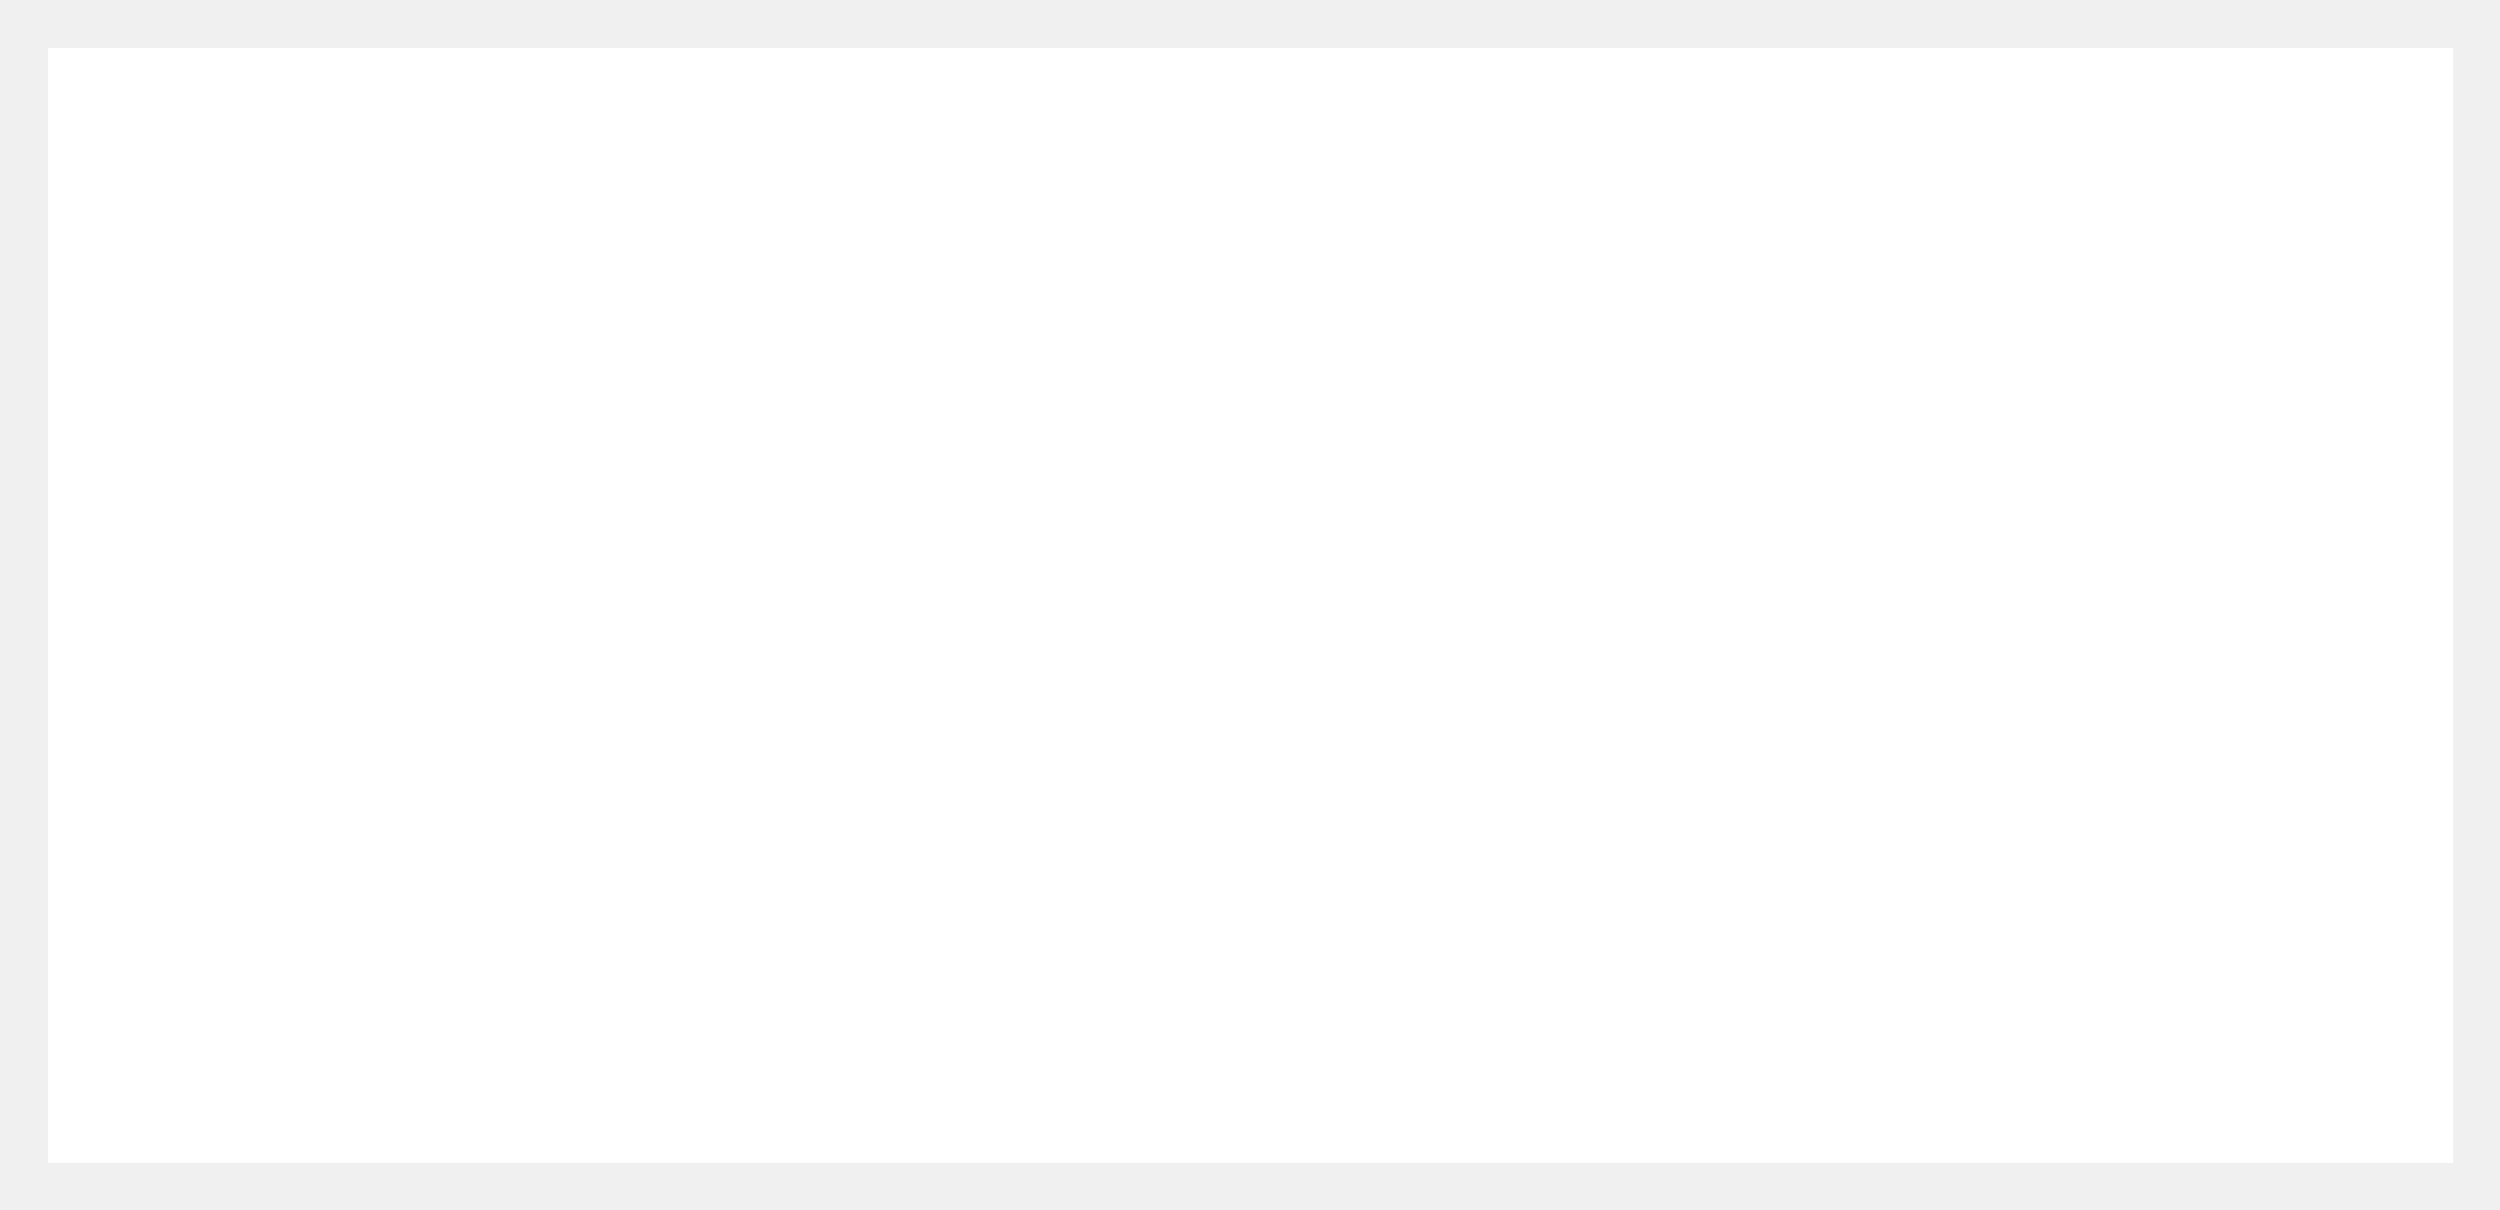
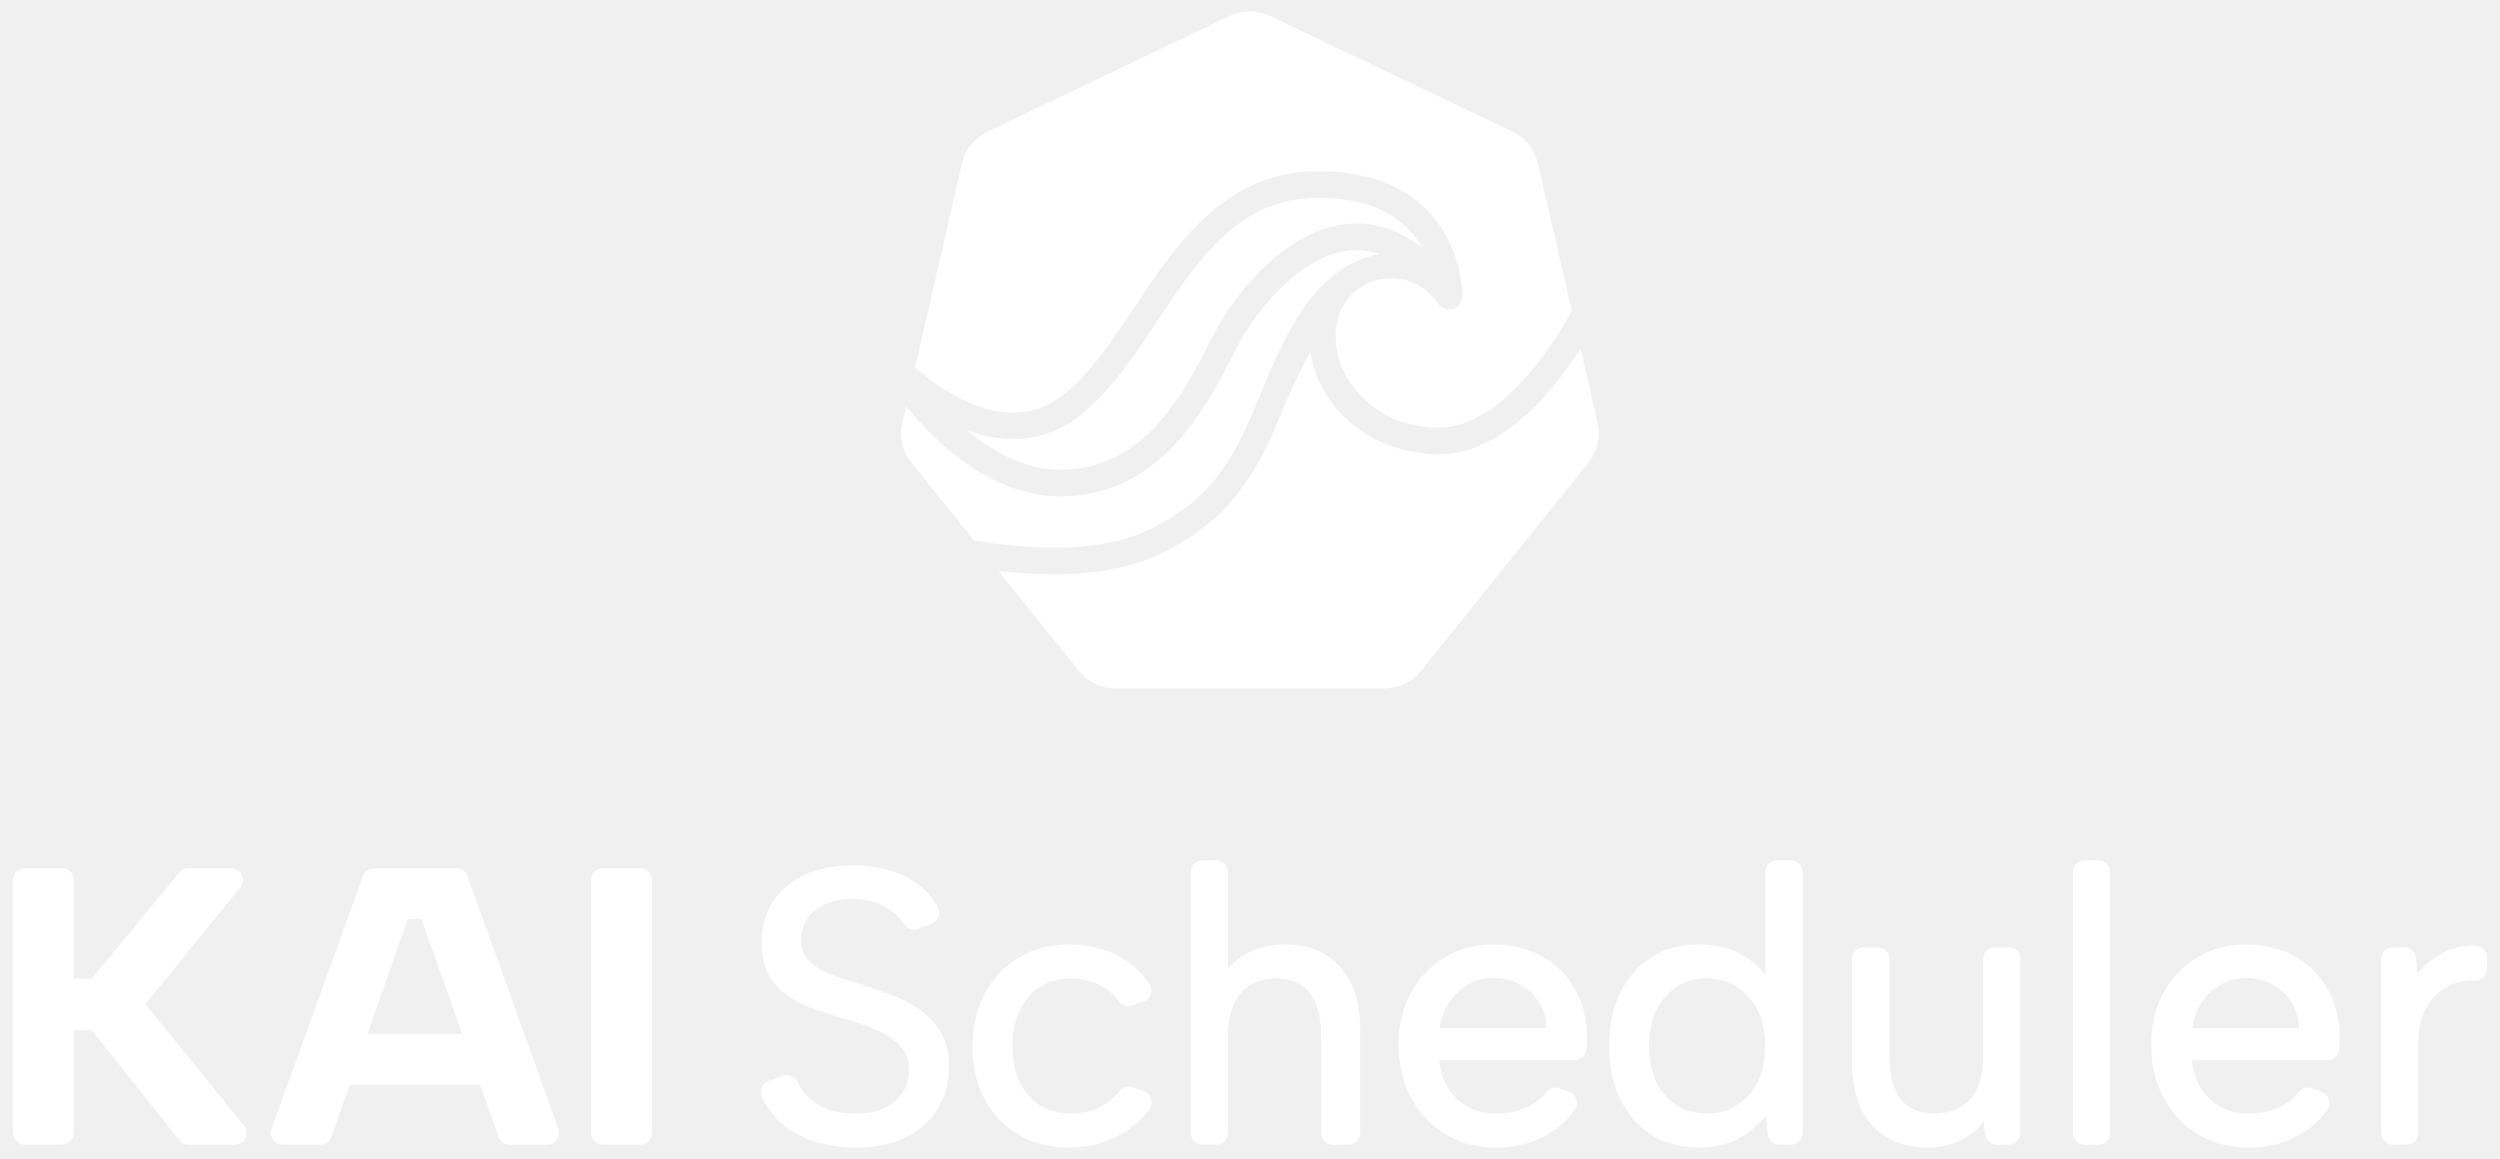
- <svg xmlns="http://www.w3.org/2000/svg" role="img" viewBox="-38.38 -38.38 1995.76 965.76">
+ <svg xmlns="http://www.w3.org/2000/svg" id="Layer_1" version="1.1" viewBox="0 0 1920 890">
  <defs>
-     <style>.cls-1{fill:#fff}</style>
+     <style>
+       .st0 {
+         fill: #fff;
+       }
+     </style>
  </defs>
-   <path d="M0 0h1920v890H0z" class="cls-1" />
-   <g id="Layer_1">
-     <path d="M19.06 666.76h28.61c5 0 9.06 4.06 9.06 9.06v75.9h13.65l67.37-81.66c1.72-2.09 4.28-3.29 6.99-3.29h32.8c7.63 0 11.85 8.86 7.03 14.78l-72.93 89.6 75.7 93.25c4.81 5.92.59 14.77-7.03 14.77h-35.47c-2.76 0-5.37-1.26-7.09-3.42l-67.37-84.58H56.73v78.93c0 5-4.06 9.06-9.06 9.06H19.06c-5 0-9.06-4.06-9.06-9.06V675.83c0-5 4.06-9.06 9.06-9.06zm409.85 200.26l-69.94-194.27c-1.29-3.59-4.7-5.99-8.53-5.99h-63.13c-3.82 0-7.22 2.39-8.52 5.98l-70.22 194.27c-2.13 5.91 2.24 12.14 8.52 12.14H246c3.85 0 7.28-2.43 8.55-6.07l13.92-39.75h100.34l14.07 39.78c1.28 3.62 4.7 6.04 8.54 6.04h28.95c6.28 0 10.65-6.23 8.53-12.13zM282.19 794.2l30.93-88.3h10.62l31.24 88.3H282.2zm180.77-127.44h28.61c5 0 9.06 4.06 9.06 9.06v194.27c0 5-4.06 9.06-9.06 9.06h-28.61c-5 0-9.06-4.06-9.06-9.06V675.82c0-5 4.06-9.06 9.06-9.06zm138.16 159.52c4.51-1.68 9.43.5 11.47 4.86 1.24 2.65 2.81 5.2 4.7 7.65 3.74 4.86 8.85 8.8 15.32 11.83 6.47 3.03 14.46 4.55 23.97 4.55 14.16 0 24.62-3.29 31.4-9.86 6.78-6.57 10.17-14.31 10.17-23.21 0-7.28-2.08-13.3-6.22-18.05-4.15-4.75-9.81-8.8-16.99-12.14-7.18-3.34-15.43-6.32-24.73-8.95-8.09-2.43-16.03-5.01-23.82-7.74-7.79-2.73-14.82-6.17-21.09-10.32-6.27-4.14-11.23-9.51-14.87-16.08-3.64-6.57-5.46-14.82-5.46-24.73 0-12.33 2.93-22.95 8.8-31.86 5.86-8.9 14.11-15.72 24.73-20.48 10.62-4.75 22.91-7.13 36.87-7.13 11.73 0 22.25 1.67 31.56 5.01 9.3 3.34 17.14 8.09 23.52 14.26 3.87 3.75 7.13 7.97 9.77 12.66 2.75 4.87.43 11.06-4.83 12.97l-10.52 3.82c-3.98 1.44-8.55.02-10.73-3.61-1.26-2.1-2.86-4.14-4.78-6.11-3.85-3.94-8.7-7.13-14.56-9.56-5.87-2.43-12.44-3.64-19.72-3.64-7.49-.2-14.21.96-20.18 3.49-5.97 2.53-10.72 6.12-14.26 10.77-3.54 4.66-5.31 10.22-5.31 16.69 0 7.08 2.02 12.64 6.07 16.69 4.04 4.05 9.45 7.39 16.23 10.01 6.77 2.63 14.21 5.16 22.3 7.59 8.5 2.63 16.79 5.46 24.88 8.5 8.09 3.03 15.42 6.88 22 11.53 6.57 4.66 11.88 10.47 15.93 17.45 4.04 6.98 6.07 15.73 6.07 26.25 0 11.33-2.63 21.65-7.89 30.95-5.26 9.31-13.2 16.79-23.82 22.45-10.62 5.67-23.92 8.5-39.9 8.5-13.15 0-24.98-2.02-35.5-6.07-10.52-4.04-19.17-9.66-25.94-16.84-4.52-4.79-8.03-10.1-10.53-15.93-2.05-4.78.27-10.32 5.14-12.14l10.76-4.02zm219.61 55c-14.56 0-27.41-3.29-38.54-9.86-11.13-6.57-19.77-15.63-25.94-27.16-6.17-11.53-9.25-24.98-9.25-40.36s3.13-29.23 9.4-40.96c6.27-11.73 14.97-20.94 26.1-27.61 11.12-6.68 24.07-10.01 38.84-10.01 15.57 0 29.28 3.64 41.11 10.92 8.49 5.23 15.29 11.76 20.4 19.59 3.16 4.85.79 11.41-4.68 13.34l-8.91 3.14c-3.82 1.35-7.96-.19-10.26-3.53-3-4.36-7.01-8.03-12.03-11-7.18-4.25-15.32-6.37-24.43-6.37s-17.29 2.18-23.97 6.52c-6.67 4.35-11.83 10.42-15.48 18.21-3.64 7.79-5.46 16.94-5.46 27.46 0 15.78 4.05 28.32 12.14 37.62 8.09 9.31 19.01 13.96 32.77 13.96 9.1 0 17.24-2.02 24.43-6.07 5.12-2.89 9.35-6.55 12.67-10.98 2.43-3.24 6.6-4.62 10.41-3.26l8.41 3c5.71 2.04 7.79 8.97 4.26 13.9-5.32 7.46-12.24 13.7-20.73 18.73-12.14 7.18-25.9 10.77-41.26 10.77zm102.82-220.59h10.4c5 0 9.06 4.06 9.06 9.06v74.38c4.85-5.86 11.12-10.47 18.81-13.81 7.68-3.34 16.18-5.01 25.49-5.01 11.33 0 21.29 2.48 29.89 7.43 8.59 4.96 15.32 12.34 20.18 22.15 4.86 9.81 7.28 22 7.28 36.56v78.63c0 5-4.06 9.06-9.06 9.06h-11.92c-5 0-9.06-4.06-9.06-9.06v-74.99c0-14.16-2.93-24.98-8.8-32.47-5.87-7.48-14.47-11.23-25.79-11.23s-20.84 3.85-27.31 11.53c-6.48 7.69-9.71 18.92-9.71 33.68v73.47c0 5-4.06 9.06-9.06 9.06h-10.4c-5 0-9.06-4.06-9.06-9.06V669.73c0-5 4.06-9.06 9.06-9.06zm225.18 220.59c-14.56 0-27.46-3.38-38.69-10.16-11.23-6.78-20.02-16.13-26.4-28.07-6.37-11.93-9.56-25.59-9.56-40.96s3.13-27.92 9.4-39.44c6.27-11.53 14.92-20.63 25.94-27.31 11.02-6.68 23.52-10.01 37.47-10.01s26.7 3.09 37.62 9.25c10.92 6.17 19.42 14.77 25.49 25.79 6.07 11.03 9 23.72 8.8 38.08 0 2.43-.1 4.91-.3 7.44v.08c-.38 4.68-4.33 8.27-9.03 8.27h-104.14c.61 8.09 2.88 15.22 6.83 21.39 3.94 6.17 9 10.98 15.17 14.41 6.17 3.44 13.2 5.16 21.09 5.16 10.11 0 18.91-1.97 26.4-5.92 5.24-2.76 9.39-6.19 12.45-10.29 2.35-3.15 6.36-4.57 10.07-3.26l7.74 2.74c5.75 2.03 7.82 9 4.26 13.95-5.43 7.54-12.23 13.72-20.41 18.56-11.63 6.88-25.03 10.32-40.2 10.32zm38.83-91.64c0-7.28-1.82-13.85-5.46-19.72-3.64-5.86-8.55-10.47-14.71-13.81-6.17-3.34-13.1-5.01-20.79-5.01-6.88 0-13.2 1.67-18.96 5.01-5.76 3.34-10.62 7.89-14.56 13.65-3.94 5.77-6.42 12.39-7.43 19.87h81.92zm171.43-36.41l-3.34.91v-84.39c0-5 4.06-9.06 9.06-9.06h10.7c5 0 9.06 4.06 9.06 9.06v200.34c0 5-4.06 9.06-9.06 9.06h-8.78c-4.68 0-8.59-3.56-9.02-8.22l-1.36-14.54c-5.06 6.88-11.89 12.74-20.48 17.6-8.6 4.85-19.07 7.28-31.4 7.28-13.76 0-25.74-3.23-35.95-9.71-10.22-6.47-18.21-15.57-23.97-27.31-5.76-11.73-8.65-25.38-8.65-40.96s2.88-29.23 8.65-40.96c5.77-11.73 13.75-20.83 23.97-27.31 10.21-6.47 22.2-9.71 35.95-9.71s24.32 2.68 33.53 8.04c9.2 5.36 16.23 11.98 21.09 19.87zm-92.54 50.07c0 15.58 4.05 28.12 12.14 37.62 8.09 9.51 18.91 14.26 32.47 14.26 8.29 0 15.78-2.02 22.45-6.07 6.67-4.05 12.03-9.96 16.08-17.75 4.04-7.79 6.07-17.14 6.07-28.07s-2.02-20.22-6.07-27.91c-4.05-7.69-9.41-13.6-16.08-17.75-6.67-4.14-14.16-6.22-22.45-6.22-13.35 0-24.12 4.76-32.32 14.26-8.19 9.51-12.29 22.05-12.29 37.62zm276.15 75.85h-8.99c-4.59 0-8.46-3.43-9-7.99l-1.18-9.91c-4.85 6.48-10.98 11.43-18.36 14.87-7.39 3.44-15.63 5.16-24.73 5.16-11.73 0-21.95-2.48-30.65-7.43-8.7-4.95-15.43-12.24-20.18-21.85-4.75-9.61-7.13-21.59-7.13-35.96V736.5c0-5 4.06-9.06 9.06-9.06h10.7c5 0 9.06 4.06 9.06 9.06v75.9c0 13.96 2.88 24.58 8.65 31.86 5.76 7.28 14.51 10.92 26.25 10.92s20.58-3.74 27.16-11.23c6.57-7.48 9.86-18.61 9.86-33.38v-74.08c0-5 4.06-9.06 9.06-9.06h10.4c5 0 9.06 4.06 9.06 9.06v133.59c0 5-4.06 9.06-9.06 9.06zm58.48-218.46h10.4c5 0 9.06 4.06 9.06 9.06v200.34c0 5-4.06 9.06-9.06 9.06h-10.4c-5 0-9.06-4.06-9.06-9.06V669.75c0-5 4.06-9.06 9.06-9.06zm125.66 220.59c-14.56 0-27.46-3.38-38.69-10.16-11.23-6.78-20.02-16.13-26.4-28.07-6.37-11.93-9.56-25.59-9.56-40.96s3.13-27.92 9.4-39.44c6.27-11.53 14.92-20.63 25.94-27.31 11.02-6.68 23.52-10.01 37.47-10.01s26.7 3.09 37.62 9.25c10.92 6.17 19.42 14.77 25.49 25.79 6.07 11.03 9 23.72 8.8 38.08 0 2.43-.1 4.91-.3 7.44v.08c-.38 4.68-4.33 8.27-9.03 8.27h-104.14c.61 8.09 2.88 15.22 6.83 21.39 3.94 6.17 9 10.98 15.17 14.41 6.17 3.44 13.2 5.16 21.09 5.16 10.11 0 18.91-1.97 26.4-5.92 5.24-2.76 9.39-6.19 12.45-10.29 2.35-3.15 6.36-4.57 10.07-3.26l7.74 2.74c5.75 2.03 7.82 9 4.26 13.95-5.43 7.54-12.23 13.72-20.41 18.56-11.63 6.88-25.03 10.32-40.2 10.32zm38.83-91.64c0-7.28-1.82-13.85-5.46-19.72-3.64-5.86-8.55-10.47-14.71-13.81-6.17-3.34-13.1-5.01-20.79-5.01-6.88 0-13.2 1.67-18.96 5.01-5.76 3.34-10.62 7.89-14.56 13.65-3.94 5.77-6.42 12.39-7.43 19.87h81.92zm72.17-62.2h8.75c4.69 0 8.61 3.58 9.02 8.25l1.08 12.08c4.25-5.26 9.15-9.66 14.72-13.2 5.56-3.54 11.63-6.02 18.21-7.44 3.85-.83 7.78-1.14 11.8-.92 4.85.25 8.68 4.21 8.68 9.07v8.77c0 5.21-4.38 9.23-9.59 9.04-3.33-.12-6.61.12-9.83.75-6.27 1.21-11.89 3.79-16.84 7.74-4.96 3.94-8.95 9.15-11.98 15.63-3.03 6.48-4.55 14.26-4.55 23.37v69.52c0 5-4.06 9.06-9.06 9.06h-10.4c-5 0-9.06-4.06-9.06-9.06V736.51c0-5 4.06-9.06 9.06-9.06zM1081.23 175.5c-15.52-15.64-38.65-23.58-68.72-23.58-60.66 0-91.45 46.2-124.05 95.11-17.57 26.36-35.73 53.61-58.81 71.93-28.04 22.25-59.34 21.52-87.06 11.47 19.78 16.53 44.46 30.35 71.7 30.35 64.68 0 94.97-59.27 115.02-98.48l2.81-5.47c9.17-17.8 23.58-37.04 38.55-51.46 21.06-20.29 43.73-31.88 65.54-33.52 19.81-1.49 38.65 4.79 56.31 18.71-2.88-5.15-6.56-10.31-11.28-15.07z" class="cls-1" />
-     <path d="M736.27 305.44c31.2 16.1 58.34 15.27 80.68-2.46 20.57-16.33 37.06-41.07 54.52-67.27 32.55-48.84 69.44-104.2 141.03-104.2 35.86 0 63.94 10.04 83.44 29.84 27.41 27.83 27.18 64.56 27.16 66.11v.11c-.15 9.9-12.91 13.77-18.54 5.63-.1-.14-.2-.28-.3-.41-1.84-2.45-12.57-17.52-32.24-18.93-17.96-1.29-30.03 6.82-37.69 16.71-10.26 13.25-11.42 34.42-3.06 53.08 9.69 21.66 34.22 44.8 73.97 44.8 29.44 0 56.19-25.42 73.44-46.75 13.62-16.85 23.63-33.9 28.52-42.83l-26.19-113.72c-2.52-10.47-9.57-19.29-19.29-23.96L975.39 12.23c-9.8-4.67-21.14-4.67-30.93 0l-186.3 89.02c-9.68 4.71-16.77 13.49-19.29 23.96l-36.12 157.13c7.7 6.68 19.53 15.87 33.53 23.1z" class="cls-1" />
-     <path d="M877.68 408.9c47.39-20.61 67.96-51.7 85.78-95.18 21.27-51.89 42.37-103.94 89.4-117.05.74-.21 5.17-1.39 6.29-1.58-6.86-2.28-14.37-3.42-21.43-2.89-37.68 2.83-72.96 45.79-87.48 73.97l-2.78 5.42c-20.96 40.99-56.03 109.6-133.19 109.6-52.86 0-95.3-40.92-118.35-69.24l-3.03 13.2c-1.13 5.05-1.13 10.29 0 15.33.34 1.54.75 3.05 1.28 4.52.9 2.52 2.07 4.94 3.54 7.2.64.98 1.28 1.88 2.03 2.83l48.25 59.99c22.41 3.98 86.16 12.81 129.67-6.12z" class="cls-1" />
-     <path d="M1227.06 325.08l-13.21-57.35c-20.38 31.85-59.8 81.13-108.61 81.13-40.79 0-77.13-22.32-92.6-56.87-3.21-7.18-5.26-14.47-6.26-21.66-9.01 15.99-16.9 33.75-24.03 51.14-19.22 46.87-42.99 82.86-96.52 106.15-23.65 10.29-51.71 13.43-77.16 13.43-15.4 0-29.84-1.15-41.78-2.57l61.84 76.89c.56.72 1.17 1.32 1.81 2 2.03 2.15 4.29 4.03 6.82 5.65 3.16 2 6.59 3.47 10.21 4.45 2.94.79 5.99 1.24 9.08 1.24h206.8c1.24-.04 2.49-.11 3.73-.26 1.77-.19 3.54-.53 5.27-1.02 1.24-.34 2.45-.72 3.65-1.17.94-.34 1.85-.72 2.75-1.13 1.36-.64 2.64-1.36 3.92-2.19 3.24-2.03 6.14-4.6 8.55-7.57l3.92-4.9 124.97-155.48c2.41-3.01 4.3-6.37 5.58-9.98.53-1.47.98-3.01 1.32-4.56 1.13-5.05 1.13-10.29 0-15.33l-.04-.04z" class="cls-1" />
+   <g id="Layer_11" data-name="Layer_1">
+     <path class="st0" d="M19.06,666.76h28.61c5,0,9.06,4.06,9.06,9.06v75.9h13.65l67.37-81.66c1.72-2.09,4.28-3.29,6.99-3.29h32.8c7.63,0,11.85,8.86,7.03,14.78l-72.93,89.6,75.7,93.25c4.81,5.92.59,14.77-7.03,14.77h-35.47c-2.76,0-5.37-1.26-7.09-3.42l-67.37-84.58h-13.65v78.93c0,5-4.06,9.06-9.06,9.06h-28.61c-5,0-9.06-4.06-9.06-9.06v-194.27c0-5,4.06-9.06,9.06-9.06h0Z" />
+     <path class="st0" d="M428.91,867.02l-69.94-194.27c-1.29-3.59-4.7-5.99-8.53-5.99h-63.13c-3.82,0-7.22,2.39-8.52,5.98l-70.22,194.27c-2.13,5.91,2.24,12.14,8.52,12.14h28.91c3.85,0,7.28-2.43,8.55-6.07l13.92-39.75h100.34l14.07,39.78c1.28,3.62,4.7,6.04,8.54,6.04h28.95c6.28,0,10.65-6.23,8.53-12.13h0ZM282.19,794.2l30.93-88.3h10.62l31.24,88.3h-72.79Z" />
+     <path class="st0" d="M462.96,666.76h28.61c5,0,9.06,4.06,9.06,9.06v194.27c0,5-4.06,9.06-9.06,9.06h-28.61c-5,0-9.06-4.06-9.06-9.06v-194.27c0-5,4.06-9.06,9.06-9.06h0Z" />
+     <path class="st0" d="M601.12,826.28c4.51-1.68,9.43.5,11.47,4.86,1.24,2.65,2.81,5.2,4.7,7.65,3.74,4.86,8.85,8.8,15.32,11.83,6.47,3.03,14.46,4.55,23.97,4.55,14.16,0,24.62-3.29,31.4-9.86s10.17-14.31,10.17-23.21c0-7.28-2.08-13.3-6.22-18.05-4.15-4.75-9.81-8.8-16.99-12.14s-15.43-6.32-24.73-8.95c-8.09-2.43-16.03-5.01-23.82-7.74s-14.82-6.17-21.09-10.32c-6.27-4.14-11.23-9.51-14.87-16.08s-5.46-14.82-5.46-24.73c0-12.33,2.93-22.95,8.8-31.86,5.86-8.9,14.11-15.72,24.73-20.48,10.62-4.75,22.91-7.13,36.87-7.13,11.73,0,22.25,1.67,31.56,5.01,9.3,3.34,17.14,8.09,23.52,14.26,3.87,3.75,7.13,7.97,9.77,12.66,2.75,4.87.43,11.06-4.83,12.97l-10.52,3.82c-3.98,1.44-8.55.02-10.73-3.61-1.26-2.1-2.86-4.14-4.78-6.11-3.85-3.94-8.7-7.13-14.56-9.56-5.87-2.43-12.44-3.64-19.72-3.64-7.49-.2-14.21.96-20.18,3.49-5.97,2.53-10.72,6.12-14.26,10.77-3.54,4.66-5.31,10.22-5.31,16.69,0,7.08,2.02,12.64,6.07,16.69,4.04,4.05,9.45,7.39,16.23,10.01,6.77,2.63,14.21,5.16,22.3,7.59,8.5,2.63,16.79,5.46,24.88,8.5,8.09,3.03,15.42,6.88,22,11.53,6.57,4.66,11.88,10.47,15.93,17.45,4.04,6.98,6.07,15.73,6.07,26.25,0,11.33-2.63,21.65-7.89,30.95-5.26,9.31-13.2,16.79-23.82,22.45-10.62,5.67-23.92,8.5-39.9,8.5-13.15,0-24.98-2.02-35.5-6.07-10.52-4.04-19.17-9.66-25.94-16.84-4.52-4.79-8.03-10.1-10.53-15.93-2.05-4.78.27-10.32,5.14-12.14l10.76-4.02h0Z" />
+     <path class="st0" d="M820.73,881.28c-14.56,0-27.41-3.29-38.54-9.86s-19.77-15.63-25.94-27.16c-6.17-11.53-9.25-24.98-9.25-40.36s3.13-29.23,9.4-40.96c6.27-11.73,14.97-20.94,26.1-27.61,11.12-6.68,24.07-10.01,38.84-10.01,15.57,0,29.28,3.64,41.11,10.92,8.49,5.23,15.29,11.76,20.4,19.59,3.16,4.85.79,11.41-4.68,13.34l-8.91,3.14c-3.82,1.35-7.96-.19-10.26-3.53-3-4.36-7.01-8.03-12.03-11-7.18-4.25-15.32-6.37-24.43-6.37s-17.29,2.18-23.97,6.52c-6.67,4.35-11.83,10.42-15.48,18.21-3.64,7.79-5.46,16.94-5.46,27.46,0,15.78,4.05,28.32,12.14,37.62,8.09,9.31,19.01,13.96,32.77,13.96,9.1,0,17.24-2.02,24.43-6.07,5.12-2.89,9.35-6.55,12.67-10.98,2.43-3.24,6.6-4.62,10.41-3.26l8.41,3c5.71,2.04,7.79,8.97,4.26,13.9-5.32,7.46-12.24,13.7-20.73,18.73-12.14,7.18-25.9,10.77-41.26,10.77h0Z" />
+     <path class="st0" d="M923.55,660.69h10.4c5,0,9.06,4.06,9.06,9.06v74.38c4.85-5.86,11.12-10.47,18.81-13.81,7.68-3.34,16.18-5.01,25.49-5.01,11.33,0,21.29,2.48,29.89,7.43,8.59,4.96,15.32,12.34,20.18,22.15s7.28,22,7.28,36.56v78.63c0,5-4.06,9.06-9.06,9.06h-11.92c-5,0-9.06-4.06-9.06-9.06v-74.99c0-14.16-2.93-24.98-8.8-32.47-5.87-7.48-14.47-11.23-25.79-11.23s-20.84,3.85-27.31,11.53c-6.48,7.69-9.71,18.92-9.71,33.68v73.47c0,5-4.06,9.06-9.06,9.06h-10.4c-5,0-9.06-4.06-9.06-9.06v-200.34c0-5,4.06-9.06,9.06-9.06v.02Z" />
+     <path class="st0" d="M1148.73,881.28c-14.56,0-27.46-3.38-38.69-10.16-11.23-6.78-20.02-16.13-26.4-28.07-6.37-11.93-9.56-25.59-9.56-40.96s3.13-27.92,9.4-39.44c6.27-11.53,14.92-20.63,25.94-27.31,11.02-6.68,23.52-10.01,37.47-10.01s26.7,3.09,37.62,9.25c10.92,6.17,19.42,14.77,25.49,25.79,6.07,11.03,9,23.72,8.8,38.08,0,2.43-.1,4.91-.3,7.44v.08c-.38,4.68-4.33,8.27-9.03,8.27h-104.14c.61,8.09,2.88,15.22,6.83,21.39,3.94,6.17,9,10.98,15.17,14.41,6.17,3.44,13.2,5.16,21.09,5.16,10.11,0,18.91-1.97,26.4-5.92,5.24-2.76,9.39-6.19,12.45-10.29,2.35-3.15,6.36-4.57,10.07-3.26l7.74,2.74c5.75,2.03,7.82,9,4.26,13.95-5.43,7.54-12.23,13.72-20.41,18.56-11.63,6.88-25.03,10.32-40.2,10.32v-.02ZM1187.56,789.64c0-7.28-1.82-13.85-5.46-19.72-3.64-5.86-8.55-10.47-14.71-13.81-6.17-3.34-13.1-5.01-20.79-5.01-6.88,0-13.2,1.67-18.96,5.01s-10.62,7.89-14.56,13.65c-3.94,5.77-6.42,12.39-7.43,19.87h81.92-.01Z" />
+     <path class="st0" d="M1358.99,753.23l-3.34.91v-84.39c0-5,4.06-9.06,9.06-9.06h10.7c5,0,9.06,4.06,9.06,9.06v200.34c0,5-4.06,9.06-9.06,9.06h-8.78c-4.68,0-8.59-3.56-9.02-8.22l-1.36-14.54c-5.06,6.88-11.89,12.74-20.48,17.6-8.6,4.85-19.07,7.28-31.4,7.28-13.76,0-25.74-3.23-35.95-9.71-10.22-6.47-18.21-15.57-23.97-27.31-5.76-11.73-8.65-25.38-8.65-40.96s2.88-29.23,8.65-40.96c5.77-11.73,13.75-20.83,23.97-27.31,10.21-6.47,22.2-9.71,35.95-9.71s24.32,2.68,33.53,8.04c9.2,5.36,16.23,11.98,21.09,19.87h0ZM1266.45,803.3c0,15.58,4.05,28.12,12.14,37.62,8.09,9.51,18.91,14.26,32.47,14.26,8.29,0,15.78-2.02,22.45-6.07,6.67-4.05,12.03-9.96,16.08-17.75,4.04-7.79,6.07-17.14,6.07-28.07s-2.02-20.22-6.07-27.91c-4.05-7.69-9.41-13.6-16.08-17.75-6.67-4.14-14.16-6.22-22.45-6.22-13.35,0-24.12,4.76-32.32,14.26-8.19,9.51-12.29,22.05-12.29,37.62h0Z" />
+     <path class="st0" d="M1542.6,879.15h-8.99c-4.59,0-8.46-3.43-9-7.99l-1.18-9.91c-4.85,6.48-10.98,11.43-18.36,14.87-7.39,3.44-15.63,5.16-24.73,5.16-11.73,0-21.95-2.48-30.65-7.43-8.7-4.95-15.43-12.24-20.18-21.85s-7.13-21.59-7.13-35.96v-79.54c0-5,4.06-9.06,9.06-9.06h10.7c5,0,9.06,4.06,9.06,9.06v75.9c0,13.96,2.88,24.58,8.65,31.86,5.76,7.28,14.51,10.92,26.25,10.92s20.58-3.74,27.16-11.23c6.57-7.48,9.86-18.61,9.86-33.38v-74.08c0-5,4.06-9.06,9.06-9.06h10.4c5,0,9.06,4.06,9.06,9.06v133.59c0,5-4.06,9.06-9.06,9.06h.02Z" />
+     <path class="st0" d="M1601.08,660.69h10.4c5,0,9.06,4.06,9.06,9.06v200.34c0,5-4.06,9.06-9.06,9.06h-10.4c-5,0-9.06-4.06-9.06-9.06v-200.34c0-5,4.06-9.06,9.06-9.06Z" />
+     <path class="st0" d="M1726.74,881.28c-14.56,0-27.46-3.38-38.69-10.16-11.23-6.78-20.02-16.13-26.4-28.07-6.37-11.93-9.56-25.59-9.56-40.96s3.13-27.92,9.4-39.44c6.27-11.53,14.92-20.63,25.94-27.31,11.02-6.68,23.52-10.01,37.47-10.01s26.7,3.09,37.62,9.25c10.92,6.17,19.42,14.77,25.49,25.79,6.07,11.03,9,23.72,8.8,38.08,0,2.43-.1,4.91-.3,7.44v.08c-.38,4.68-4.33,8.27-9.03,8.27h-104.14c.61,8.09,2.88,15.22,6.83,21.39,3.94,6.17,9,10.98,15.17,14.41,6.17,3.44,13.2,5.16,21.09,5.16,10.11,0,18.91-1.97,26.4-5.92,5.24-2.76,9.39-6.19,12.45-10.29,2.35-3.15,6.36-4.57,10.07-3.26l7.74,2.74c5.75,2.03,7.82,9,4.26,13.95-5.43,7.54-12.23,13.72-20.41,18.56-11.63,6.88-25.03,10.32-40.2,10.32v-.02ZM1765.57,789.64c0-7.28-1.82-13.85-5.46-19.72-3.64-5.86-8.55-10.47-14.71-13.81-6.17-3.34-13.1-5.01-20.79-5.01-6.88,0-13.2,1.67-18.96,5.01s-10.62,7.89-14.56,13.65c-3.94,5.77-6.42,12.39-7.43,19.87h81.92-.01Z" />
+     <path class="st0" d="M1837.74,727.44h8.75c4.69,0,8.61,3.58,9.02,8.25l1.08,12.08c4.25-5.26,9.15-9.66,14.72-13.2,5.56-3.54,11.63-6.02,18.21-7.44,3.85-.83,7.78-1.14,11.8-.92,4.85.25,8.68,4.21,8.68,9.07v8.77c0,5.21-4.38,9.23-9.59,9.04-3.33-.12-6.61.12-9.83.75-6.27,1.21-11.89,3.79-16.84,7.74-4.96,3.94-8.95,9.15-11.98,15.63s-4.55,14.26-4.55,23.37v69.52c0,5-4.06,9.06-9.06,9.06h-10.4c-5,0-9.06-4.06-9.06-9.06v-133.59c0-5,4.06-9.06,9.06-9.06h-.01Z" />
+     <path class="st0" d="M1081.23,175.5c-15.52-15.64-38.65-23.58-68.72-23.58-60.66,0-91.45,46.2-124.05,95.11-17.57,26.36-35.73,53.61-58.81,71.93-28.04,22.25-59.34,21.52-87.06,11.47,19.78,16.53,44.46,30.35,71.7,30.35,64.68,0,94.97-59.27,115.02-98.48l2.81-5.47c9.17-17.8,23.58-37.04,38.55-51.46,21.06-20.29,43.73-31.88,65.54-33.52,19.81-1.49,38.65,4.79,56.31,18.71-2.88-5.15-6.56-10.31-11.28-15.07h-.01Z" />
+     <path class="st0" d="M736.27,305.44c31.2,16.1,58.34,15.27,80.68-2.46,20.57-16.33,37.06-41.07,54.52-67.27,32.55-48.84,69.44-104.2,141.03-104.2,35.86,0,63.94,10.04,83.44,29.84,27.41,27.83,27.18,64.56,27.16,66.11v.11c-.15,9.9-12.91,13.77-18.54,5.63-.1-.14-.2-.28-.3-.41-1.84-2.45-12.57-17.52-32.24-18.93-17.96-1.29-30.03,6.82-37.69,16.71-10.26,13.25-11.42,34.42-3.06,53.08,9.69,21.66,34.22,44.8,73.97,44.8,29.44,0,56.19-25.42,73.44-46.75,13.62-16.85,23.63-33.9,28.52-42.83l-26.19-113.72c-2.52-10.47-9.57-19.29-19.29-23.96L975.39,12.23c-9.8-4.67-21.14-4.67-30.93,0l-186.3,89.02c-9.68,4.71-16.77,13.49-19.29,23.96l-36.12,157.13c7.7,6.68,19.53,15.87,33.53,23.1h-.01Z" />
+     <path class="st0" d="M877.68,408.9c47.39-20.61,67.96-51.7,85.78-95.18,21.27-51.89,42.37-103.94,89.4-117.05.74-.21,5.17-1.39,6.29-1.58-6.86-2.28-14.37-3.42-21.43-2.89-37.68,2.83-72.96,45.79-87.48,73.97l-2.78,5.42c-20.96,40.99-56.03,109.6-133.19,109.6-52.86,0-95.3-40.92-118.35-69.24l-3.03,13.2c-1.13,5.05-1.13,10.29,0,15.33.34,1.54.75,3.05,1.28,4.52.9,2.52,2.07,4.94,3.54,7.2.64.98,1.28,1.88,2.03,2.83l48.25,59.99c22.41,3.98,86.16,12.81,129.67-6.12h.02Z" />
+     <path class="st0" d="M1227.06,325.08l-13.21-57.35c-20.38,31.85-59.8,81.13-108.61,81.13-40.79,0-77.13-22.32-92.6-56.87-3.21-7.18-5.26-14.47-6.26-21.66-9.01,15.99-16.9,33.75-24.03,51.14-19.22,46.87-42.99,82.86-96.52,106.15-23.65,10.29-51.71,13.43-77.16,13.43-15.4,0-29.84-1.15-41.78-2.57l61.84,76.89c.56.72,1.17,1.32,1.81,2,2.03,2.15,4.29,4.03,6.82,5.65,3.16,2,6.59,3.47,10.21,4.45,2.94.79,5.99,1.24,9.08,1.24h206.8c1.24-.04,2.49-.11,3.73-.26,1.77-.19,3.54-.53,5.27-1.02,1.24-.34,2.45-.72,3.65-1.17.94-.34,1.85-.72,2.75-1.13,1.36-.64,2.64-1.36,3.92-2.19,3.24-2.03,6.14-4.6,8.55-7.57l3.92-4.9,124.97-155.48c2.41-3.01,4.3-6.37,5.58-9.98.53-1.47.98-3.01,1.32-4.56,1.13-5.05,1.13-10.29,0-15.33l-.04-.04h-.01Z" />
  </g>
</svg>
